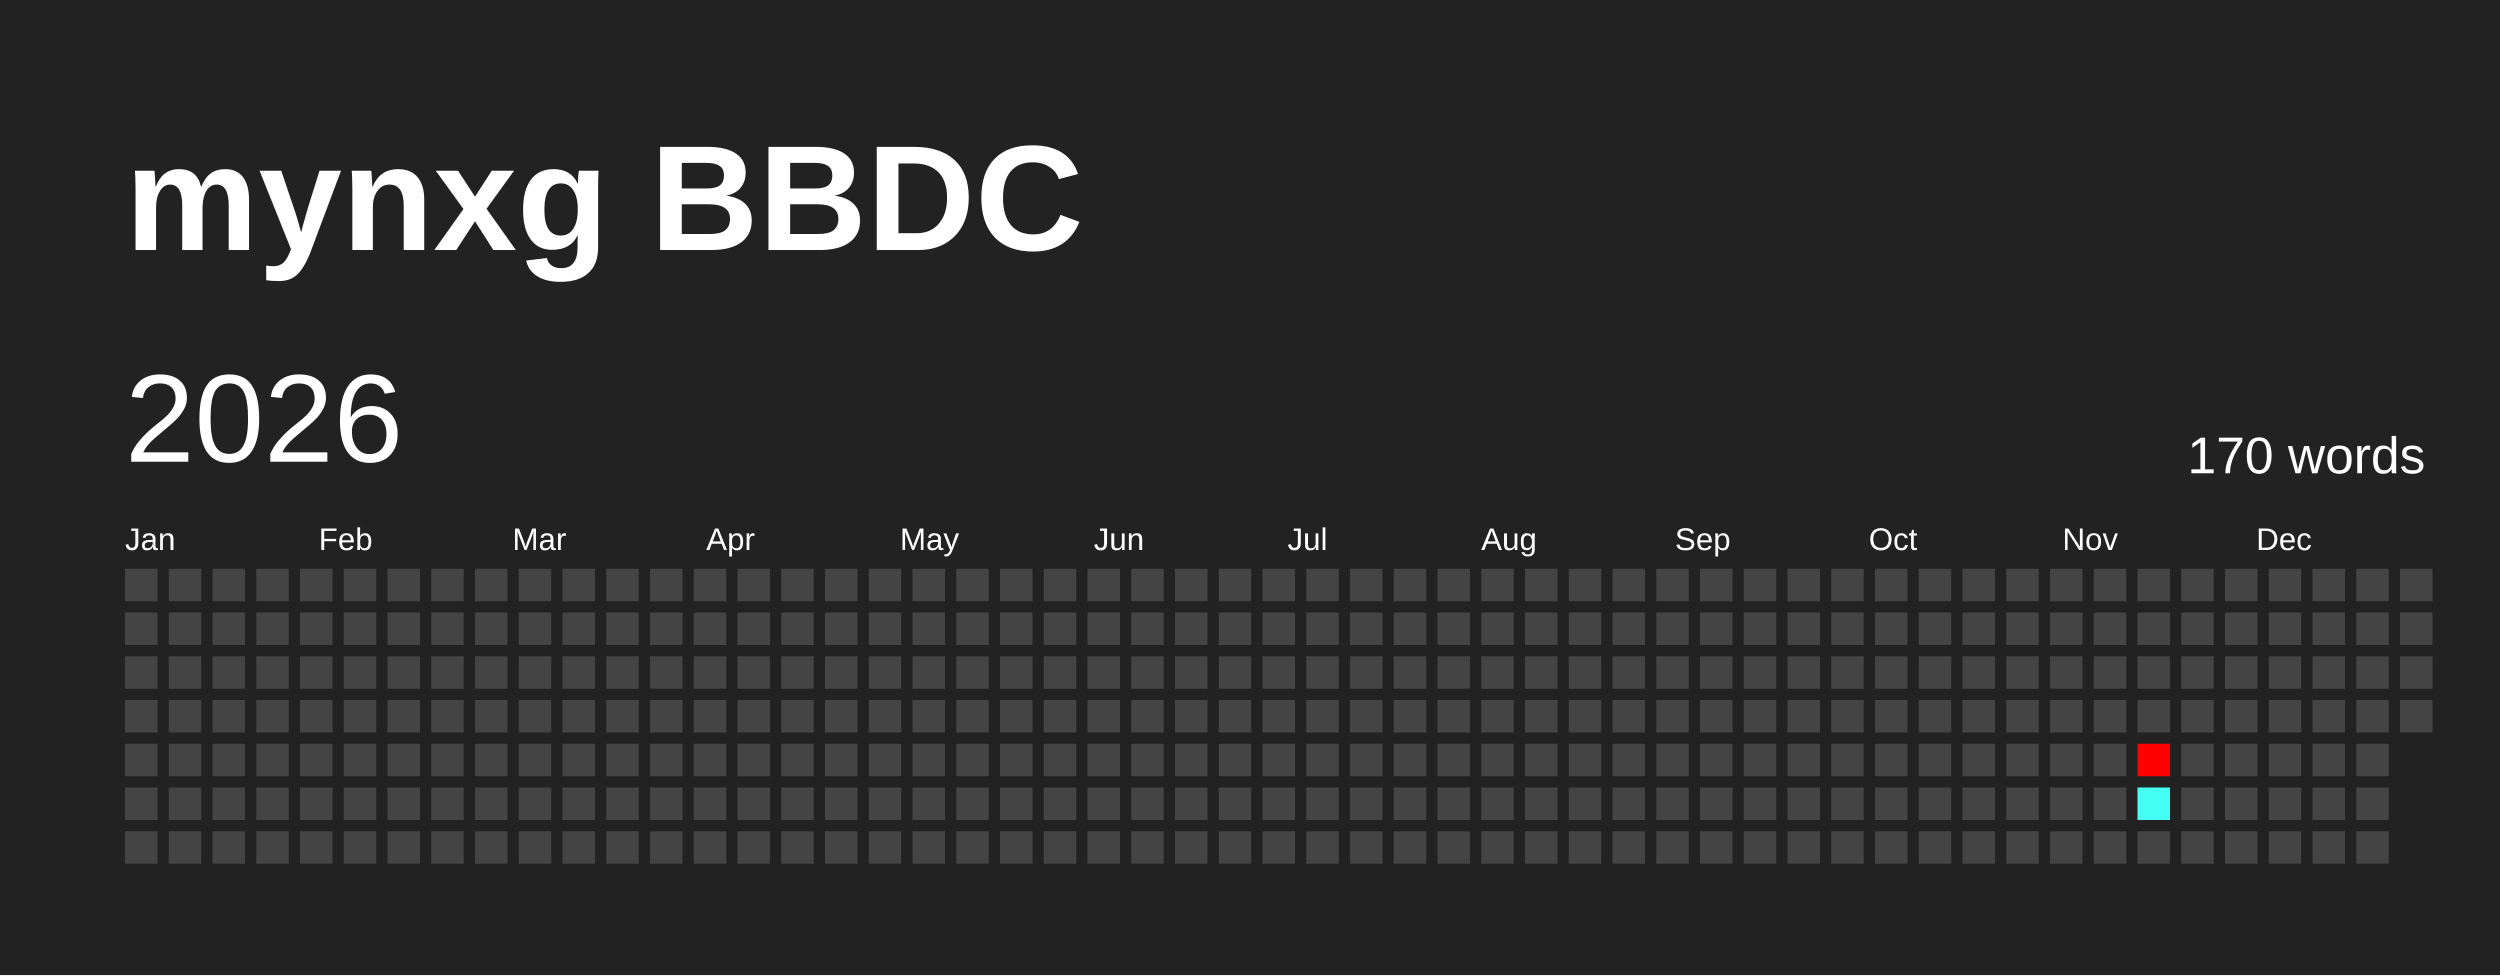
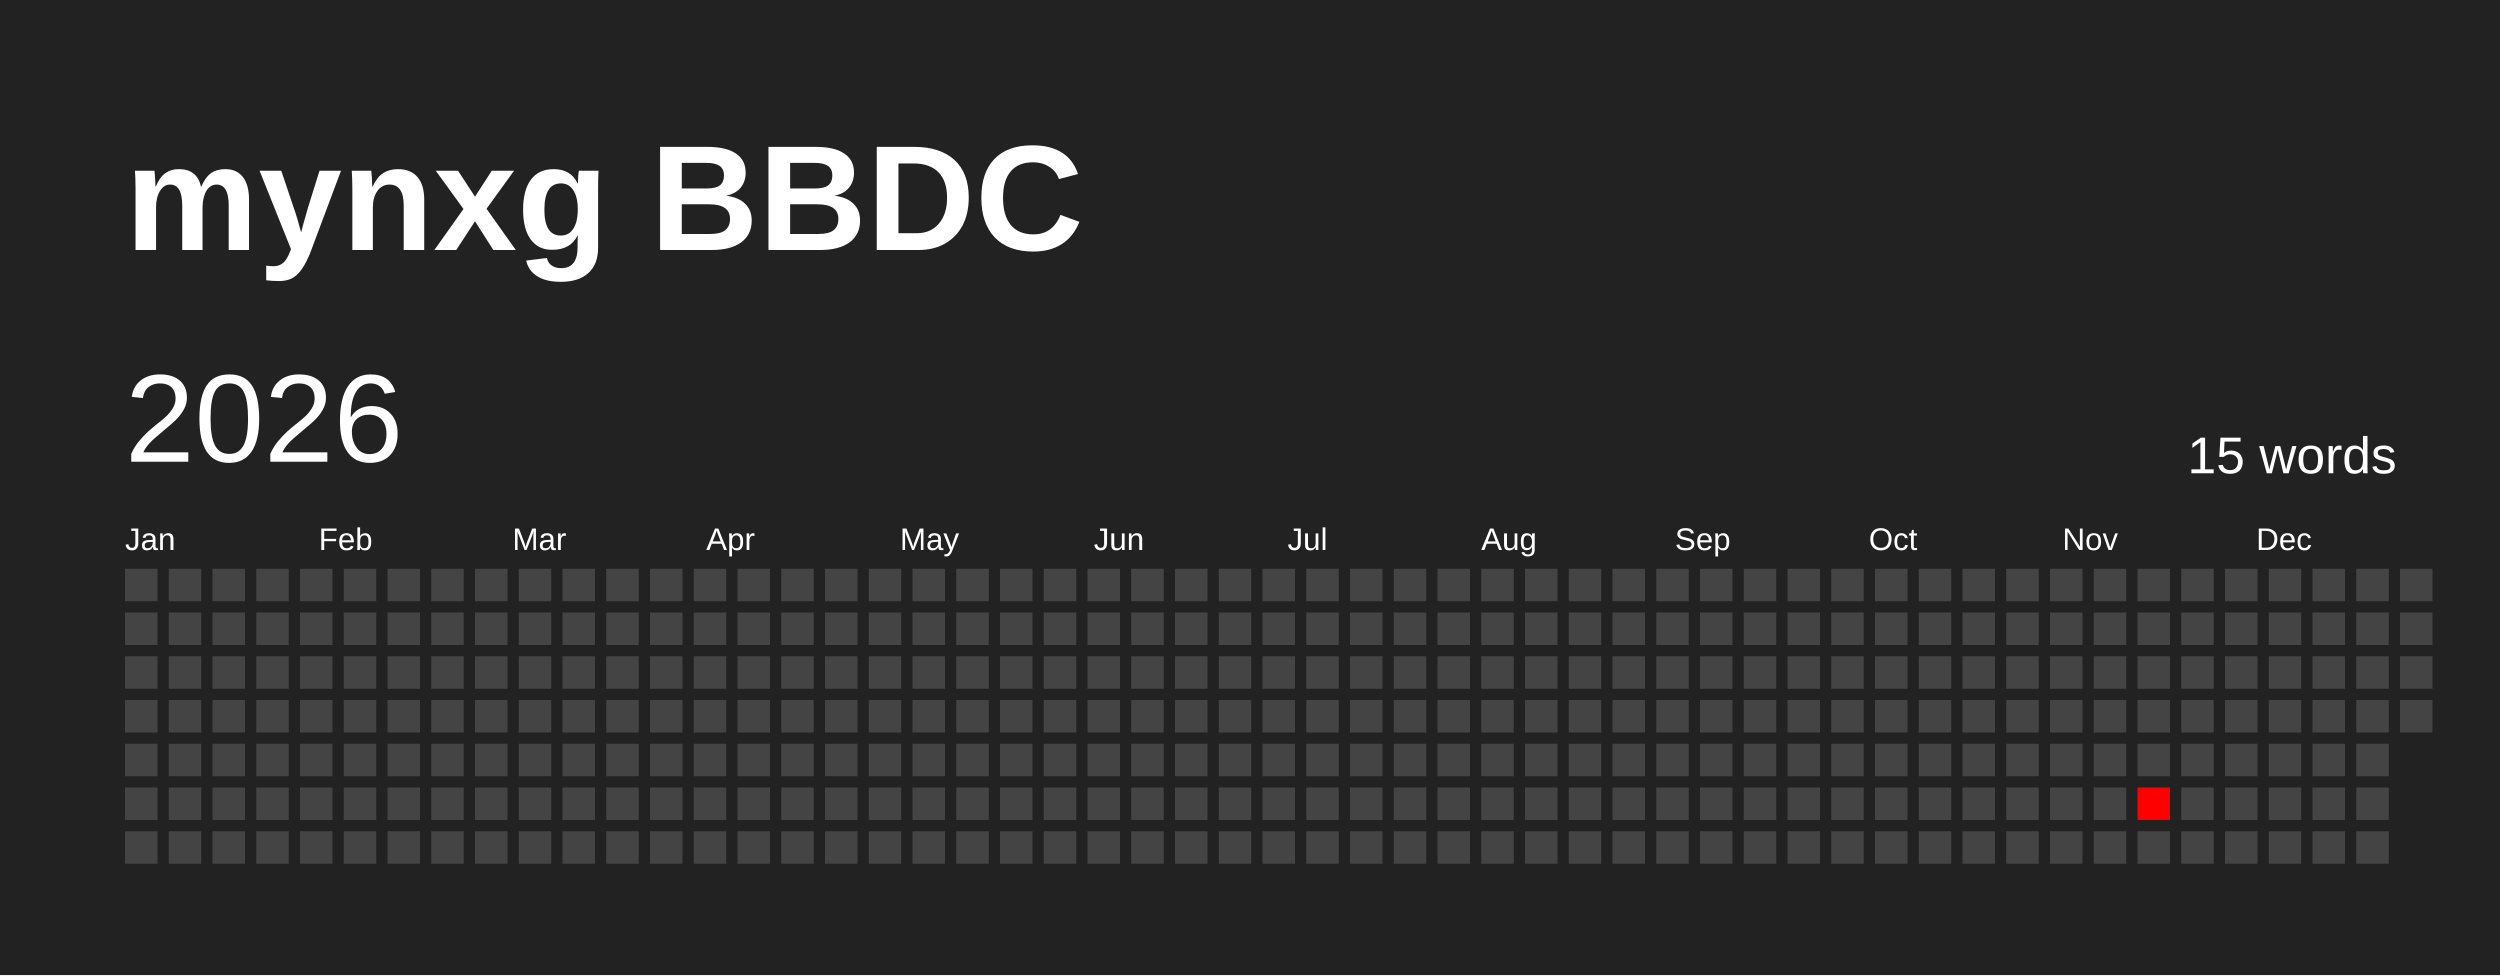
<svg xmlns="http://www.w3.org/2000/svg" baseProfile="full" height="78mm" version="1.1" viewBox="0,0,200,78" width="200mm">
  <defs />
  <rect fill="#222222" height="78" width="200" x="0" y="0" />
  <text fill="#FFFFFF" style="font-size:12px; font-family:Arial; font-weight:bold;" x="10" y="20">mynxg BBDC</text>
  <text dominant-baseline="hanging" fill="#FFFFFF" style="font-size:10.0px; font-family:Arial;" x="10" y="30">2026</text>
-   <text dominant-baseline="hanging" fill="#FFFFFF" style="font-size:4.125px; font-family:Arial;" x="175" y="35">170 words</text>
+   <text dominant-baseline="hanging" fill="#FFFFFF" style="font-size:4.125px; font-family:Arial;" x="175" y="35">15 words</text>
  <text fill="#FFFFFF" style="font-size:2.5px; font-family:Arial" x="10.0" y="44">Jan</text>
  <text fill="#FFFFFF" style="font-size:2.5px; font-family:Arial" x="25.5" y="44">Feb</text>
  <text fill="#FFFFFF" style="font-size:2.5px; font-family:Arial" x="41.0" y="44">Mar</text>
  <text fill="#FFFFFF" style="font-size:2.5px; font-family:Arial" x="56.5" y="44">Apr</text>
  <text fill="#FFFFFF" style="font-size:2.5px; font-family:Arial" x="72.0" y="44">May</text>
  <text fill="#FFFFFF" style="font-size:2.5px; font-family:Arial" x="87.5" y="44">Jun</text>
  <text fill="#FFFFFF" style="font-size:2.5px; font-family:Arial" x="103.0" y="44">Jul</text>
  <text fill="#FFFFFF" style="font-size:2.5px; font-family:Arial" x="118.5" y="44">Aug</text>
  <text fill="#FFFFFF" style="font-size:2.5px; font-family:Arial" x="134.0" y="44">Sep</text>
  <text fill="#FFFFFF" style="font-size:2.5px; font-family:Arial" x="149.5" y="44">Oct</text>
  <text fill="#FFFFFF" style="font-size:2.5px; font-family:Arial" x="165.0" y="44">Nov</text>
  <text fill="#FFFFFF" style="font-size:2.5px; font-family:Arial" x="180.5" y="44">Dec</text>
  <rect fill="#444444" height="2.6" width="2.6" x="10.0" y="45.5" />
  <rect fill="#444444" height="2.6" width="2.6" x="10.0" y="49.0" />
  <rect fill="#444444" height="2.6" width="2.6" x="10.0" y="52.5" />
  <rect fill="#444444" height="2.6" width="2.6" x="10.0" y="56.0" />
  <rect fill="#444444" height="2.6" width="2.6" x="10.0" y="59.5" />
  <rect fill="#444444" height="2.6" width="2.6" x="10.0" y="63.0" />
  <rect fill="#444444" height="2.6" width="2.6" x="10.0" y="66.5" />
  <rect fill="#444444" height="2.6" width="2.6" x="13.5" y="45.5" />
  <rect fill="#444444" height="2.6" width="2.6" x="13.5" y="49.0" />
  <rect fill="#444444" height="2.6" width="2.6" x="13.5" y="52.5" />
  <rect fill="#444444" height="2.6" width="2.6" x="13.5" y="56.0" />
  <rect fill="#444444" height="2.6" width="2.6" x="13.5" y="59.5" />
  <rect fill="#444444" height="2.6" width="2.6" x="13.5" y="63.0" />
  <rect fill="#444444" height="2.6" width="2.6" x="13.5" y="66.5" />
  <rect fill="#444444" height="2.6" width="2.6" x="17.0" y="45.5" />
  <rect fill="#444444" height="2.6" width="2.6" x="17.0" y="49.0" />
  <rect fill="#444444" height="2.6" width="2.6" x="17.0" y="52.5" />
  <rect fill="#444444" height="2.6" width="2.6" x="17.0" y="56.0" />
  <rect fill="#444444" height="2.6" width="2.6" x="17.0" y="59.5" />
  <rect fill="#444444" height="2.6" width="2.6" x="17.0" y="63.0" />
  <rect fill="#444444" height="2.6" width="2.6" x="17.0" y="66.5" />
  <rect fill="#444444" height="2.6" width="2.6" x="20.5" y="45.5" />
  <rect fill="#444444" height="2.6" width="2.6" x="20.5" y="49.0" />
  <rect fill="#444444" height="2.6" width="2.6" x="20.5" y="52.5" />
  <rect fill="#444444" height="2.6" width="2.6" x="20.5" y="56.0" />
  <rect fill="#444444" height="2.6" width="2.6" x="20.5" y="59.5" />
  <rect fill="#444444" height="2.6" width="2.6" x="20.5" y="63.0" />
  <rect fill="#444444" height="2.6" width="2.6" x="20.5" y="66.5" />
  <rect fill="#444444" height="2.6" width="2.6" x="24.0" y="45.5" />
  <rect fill="#444444" height="2.6" width="2.6" x="24.0" y="49.0" />
  <rect fill="#444444" height="2.6" width="2.6" x="24.0" y="52.5" />
  <rect fill="#444444" height="2.6" width="2.6" x="24.0" y="56.0" />
  <rect fill="#444444" height="2.6" width="2.6" x="24.0" y="59.5" />
  <rect fill="#444444" height="2.6" width="2.6" x="24.0" y="63.0" />
  <rect fill="#444444" height="2.6" width="2.6" x="24.0" y="66.5" />
  <rect fill="#444444" height="2.6" width="2.6" x="27.5" y="45.5" />
  <rect fill="#444444" height="2.6" width="2.6" x="27.5" y="49.0" />
  <rect fill="#444444" height="2.6" width="2.6" x="27.5" y="52.5" />
  <rect fill="#444444" height="2.6" width="2.6" x="27.5" y="56.0" />
  <rect fill="#444444" height="2.6" width="2.6" x="27.5" y="59.5" />
  <rect fill="#444444" height="2.6" width="2.6" x="27.5" y="63.0" />
  <rect fill="#444444" height="2.6" width="2.6" x="27.5" y="66.5" />
  <rect fill="#444444" height="2.6" width="2.6" x="31.0" y="45.5" />
  <rect fill="#444444" height="2.6" width="2.6" x="31.0" y="49.0" />
  <rect fill="#444444" height="2.6" width="2.6" x="31.0" y="52.5" />
  <rect fill="#444444" height="2.6" width="2.6" x="31.0" y="56.0" />
  <rect fill="#444444" height="2.6" width="2.6" x="31.0" y="59.5" />
  <rect fill="#444444" height="2.6" width="2.6" x="31.0" y="63.0" />
  <rect fill="#444444" height="2.6" width="2.6" x="31.0" y="66.5" />
  <rect fill="#444444" height="2.6" width="2.6" x="34.5" y="45.5" />
  <rect fill="#444444" height="2.6" width="2.6" x="34.5" y="49.0" />
  <rect fill="#444444" height="2.6" width="2.6" x="34.5" y="52.5" />
  <rect fill="#444444" height="2.6" width="2.6" x="34.5" y="56.0" />
  <rect fill="#444444" height="2.6" width="2.6" x="34.5" y="59.5" />
  <rect fill="#444444" height="2.6" width="2.6" x="34.5" y="63.0" />
  <rect fill="#444444" height="2.6" width="2.6" x="34.5" y="66.5" />
  <rect fill="#444444" height="2.6" width="2.6" x="38.0" y="45.5" />
  <rect fill="#444444" height="2.6" width="2.6" x="38.0" y="49.0" />
  <rect fill="#444444" height="2.6" width="2.6" x="38.0" y="52.5" />
  <rect fill="#444444" height="2.6" width="2.6" x="38.0" y="56.0" />
  <rect fill="#444444" height="2.6" width="2.6" x="38.0" y="59.5" />
  <rect fill="#444444" height="2.6" width="2.6" x="38.0" y="63.0" />
  <rect fill="#444444" height="2.6" width="2.6" x="38.0" y="66.5" />
  <rect fill="#444444" height="2.6" width="2.6" x="41.5" y="45.5" />
  <rect fill="#444444" height="2.6" width="2.6" x="41.5" y="49.0" />
  <rect fill="#444444" height="2.6" width="2.6" x="41.5" y="52.5" />
  <rect fill="#444444" height="2.6" width="2.6" x="41.5" y="56.0" />
  <rect fill="#444444" height="2.6" width="2.6" x="41.5" y="59.5" />
  <rect fill="#444444" height="2.6" width="2.6" x="41.5" y="63.0" />
  <rect fill="#444444" height="2.6" width="2.6" x="41.5" y="66.5" />
  <rect fill="#444444" height="2.6" width="2.6" x="45.0" y="45.5" />
  <rect fill="#444444" height="2.6" width="2.6" x="45.0" y="49.0" />
  <rect fill="#444444" height="2.6" width="2.6" x="45.0" y="52.5" />
  <rect fill="#444444" height="2.6" width="2.6" x="45.0" y="56.0" />
  <rect fill="#444444" height="2.6" width="2.6" x="45.0" y="59.5" />
  <rect fill="#444444" height="2.6" width="2.6" x="45.0" y="63.0" />
  <rect fill="#444444" height="2.6" width="2.6" x="45.0" y="66.5" />
  <rect fill="#444444" height="2.6" width="2.6" x="48.5" y="45.5" />
  <rect fill="#444444" height="2.6" width="2.6" x="48.5" y="49.0" />
  <rect fill="#444444" height="2.6" width="2.6" x="48.5" y="52.5" />
  <rect fill="#444444" height="2.6" width="2.6" x="48.5" y="56.0" />
  <rect fill="#444444" height="2.6" width="2.6" x="48.5" y="59.5" />
  <rect fill="#444444" height="2.6" width="2.6" x="48.5" y="63.0" />
  <rect fill="#444444" height="2.6" width="2.6" x="48.5" y="66.5" />
  <rect fill="#444444" height="2.6" width="2.6" x="52.0" y="45.5" />
  <rect fill="#444444" height="2.6" width="2.6" x="52.0" y="49.0" />
  <rect fill="#444444" height="2.6" width="2.6" x="52.0" y="52.5" />
  <rect fill="#444444" height="2.6" width="2.6" x="52.0" y="56.0" />
  <rect fill="#444444" height="2.6" width="2.6" x="52.0" y="59.5" />
  <rect fill="#444444" height="2.6" width="2.6" x="52.0" y="63.0" />
  <rect fill="#444444" height="2.6" width="2.6" x="52.0" y="66.5" />
  <rect fill="#444444" height="2.6" width="2.6" x="55.5" y="45.5" />
  <rect fill="#444444" height="2.6" width="2.6" x="55.5" y="49.0" />
  <rect fill="#444444" height="2.6" width="2.6" x="55.5" y="52.5" />
  <rect fill="#444444" height="2.6" width="2.6" x="55.5" y="56.0" />
  <rect fill="#444444" height="2.6" width="2.6" x="55.5" y="59.5" />
  <rect fill="#444444" height="2.6" width="2.6" x="55.5" y="63.0" />
  <rect fill="#444444" height="2.6" width="2.6" x="55.5" y="66.5" />
  <rect fill="#444444" height="2.6" width="2.6" x="59.0" y="45.5" />
  <rect fill="#444444" height="2.6" width="2.6" x="59.0" y="49.0" />
  <rect fill="#444444" height="2.6" width="2.6" x="59.0" y="52.5" />
  <rect fill="#444444" height="2.6" width="2.6" x="59.0" y="56.0" />
  <rect fill="#444444" height="2.6" width="2.6" x="59.0" y="59.5" />
  <rect fill="#444444" height="2.6" width="2.6" x="59.0" y="63.0" />
  <rect fill="#444444" height="2.6" width="2.6" x="59.0" y="66.5" />
  <rect fill="#444444" height="2.6" width="2.6" x="62.5" y="45.5" />
  <rect fill="#444444" height="2.6" width="2.6" x="62.5" y="49.0" />
  <rect fill="#444444" height="2.6" width="2.6" x="62.5" y="52.5" />
  <rect fill="#444444" height="2.6" width="2.6" x="62.5" y="56.0" />
  <rect fill="#444444" height="2.6" width="2.6" x="62.5" y="59.5" />
  <rect fill="#444444" height="2.6" width="2.6" x="62.5" y="63.0" />
  <rect fill="#444444" height="2.6" width="2.6" x="62.5" y="66.5" />
  <rect fill="#444444" height="2.6" width="2.6" x="66.0" y="45.5" />
  <rect fill="#444444" height="2.6" width="2.6" x="66.0" y="49.0" />
  <rect fill="#444444" height="2.6" width="2.6" x="66.0" y="52.5" />
  <rect fill="#444444" height="2.6" width="2.6" x="66.0" y="56.0" />
  <rect fill="#444444" height="2.6" width="2.6" x="66.0" y="59.5" />
  <rect fill="#444444" height="2.6" width="2.6" x="66.0" y="63.0" />
  <rect fill="#444444" height="2.6" width="2.6" x="66.0" y="66.5" />
  <rect fill="#444444" height="2.6" width="2.6" x="69.5" y="45.5" />
  <rect fill="#444444" height="2.6" width="2.6" x="69.5" y="49.0" />
  <rect fill="#444444" height="2.6" width="2.6" x="69.5" y="52.5" />
  <rect fill="#444444" height="2.6" width="2.6" x="69.5" y="56.0" />
  <rect fill="#444444" height="2.6" width="2.6" x="69.5" y="59.5" />
  <rect fill="#444444" height="2.6" width="2.6" x="69.5" y="63.0" />
  <rect fill="#444444" height="2.6" width="2.6" x="69.5" y="66.5" />
  <rect fill="#444444" height="2.6" width="2.6" x="73.0" y="45.5" />
  <rect fill="#444444" height="2.6" width="2.6" x="73.0" y="49.0" />
  <rect fill="#444444" height="2.6" width="2.6" x="73.0" y="52.5" />
  <rect fill="#444444" height="2.6" width="2.6" x="73.0" y="56.0" />
  <rect fill="#444444" height="2.6" width="2.6" x="73.0" y="59.5" />
  <rect fill="#444444" height="2.6" width="2.6" x="73.0" y="63.0" />
  <rect fill="#444444" height="2.6" width="2.6" x="73.0" y="66.5" />
  <rect fill="#444444" height="2.6" width="2.6" x="76.5" y="45.5" />
  <rect fill="#444444" height="2.6" width="2.6" x="76.5" y="49.0" />
  <rect fill="#444444" height="2.6" width="2.6" x="76.5" y="52.5" />
  <rect fill="#444444" height="2.6" width="2.6" x="76.5" y="56.0" />
  <rect fill="#444444" height="2.6" width="2.6" x="76.5" y="59.5" />
  <rect fill="#444444" height="2.6" width="2.6" x="76.5" y="63.0" />
  <rect fill="#444444" height="2.6" width="2.6" x="76.5" y="66.5" />
  <rect fill="#444444" height="2.6" width="2.6" x="80.0" y="45.5" />
  <rect fill="#444444" height="2.6" width="2.6" x="80.0" y="49.0" />
  <rect fill="#444444" height="2.6" width="2.6" x="80.0" y="52.5" />
  <rect fill="#444444" height="2.6" width="2.6" x="80.0" y="56.0" />
  <rect fill="#444444" height="2.6" width="2.6" x="80.0" y="59.5" />
  <rect fill="#444444" height="2.6" width="2.6" x="80.0" y="63.0" />
  <rect fill="#444444" height="2.6" width="2.6" x="80.0" y="66.5" />
  <rect fill="#444444" height="2.6" width="2.6" x="83.5" y="45.5" />
  <rect fill="#444444" height="2.6" width="2.6" x="83.5" y="49.0" />
  <rect fill="#444444" height="2.6" width="2.6" x="83.5" y="52.5" />
  <rect fill="#444444" height="2.6" width="2.6" x="83.5" y="56.0" />
  <rect fill="#444444" height="2.6" width="2.6" x="83.5" y="59.5" />
  <rect fill="#444444" height="2.6" width="2.6" x="83.5" y="63.0" />
  <rect fill="#444444" height="2.6" width="2.6" x="83.5" y="66.5" />
  <rect fill="#444444" height="2.6" width="2.6" x="87.0" y="45.5" />
  <rect fill="#444444" height="2.6" width="2.6" x="87.0" y="49.0" />
  <rect fill="#444444" height="2.6" width="2.6" x="87.0" y="52.5" />
  <rect fill="#444444" height="2.6" width="2.6" x="87.0" y="56.0" />
  <rect fill="#444444" height="2.6" width="2.6" x="87.0" y="59.5" />
  <rect fill="#444444" height="2.6" width="2.6" x="87.0" y="63.0" />
  <rect fill="#444444" height="2.6" width="2.6" x="87.0" y="66.5" />
  <rect fill="#444444" height="2.6" width="2.6" x="90.5" y="45.5" />
  <rect fill="#444444" height="2.6" width="2.6" x="90.5" y="49.0" />
  <rect fill="#444444" height="2.6" width="2.6" x="90.5" y="52.5" />
  <rect fill="#444444" height="2.6" width="2.6" x="90.5" y="56.0" />
  <rect fill="#444444" height="2.6" width="2.6" x="90.5" y="59.5" />
  <rect fill="#444444" height="2.6" width="2.6" x="90.5" y="63.0" />
  <rect fill="#444444" height="2.6" width="2.6" x="90.5" y="66.5" />
  <rect fill="#444444" height="2.6" width="2.6" x="94.0" y="45.5" />
  <rect fill="#444444" height="2.6" width="2.6" x="94.0" y="49.0" />
  <rect fill="#444444" height="2.6" width="2.6" x="94.0" y="52.5" />
  <rect fill="#444444" height="2.6" width="2.6" x="94.0" y="56.0" />
  <rect fill="#444444" height="2.6" width="2.6" x="94.0" y="59.5" />
  <rect fill="#444444" height="2.6" width="2.6" x="94.0" y="63.0" />
  <rect fill="#444444" height="2.6" width="2.6" x="94.0" y="66.5" />
  <rect fill="#444444" height="2.6" width="2.6" x="97.5" y="45.5" />
  <rect fill="#444444" height="2.6" width="2.6" x="97.5" y="49.0" />
  <rect fill="#444444" height="2.6" width="2.6" x="97.5" y="52.5" />
  <rect fill="#444444" height="2.6" width="2.6" x="97.5" y="56.0" />
  <rect fill="#444444" height="2.6" width="2.6" x="97.5" y="59.5" />
  <rect fill="#444444" height="2.6" width="2.6" x="97.5" y="63.0" />
  <rect fill="#444444" height="2.6" width="2.6" x="97.5" y="66.5" />
  <rect fill="#444444" height="2.6" width="2.6" x="101.0" y="45.5" />
  <rect fill="#444444" height="2.6" width="2.6" x="101.0" y="49.0" />
  <rect fill="#444444" height="2.6" width="2.6" x="101.0" y="52.5" />
  <rect fill="#444444" height="2.6" width="2.6" x="101.0" y="56.0" />
  <rect fill="#444444" height="2.6" width="2.6" x="101.0" y="59.5" />
  <rect fill="#444444" height="2.6" width="2.6" x="101.0" y="63.0" />
  <rect fill="#444444" height="2.6" width="2.6" x="101.0" y="66.5" />
  <rect fill="#444444" height="2.6" width="2.6" x="104.5" y="45.5" />
  <rect fill="#444444" height="2.6" width="2.6" x="104.5" y="49.0" />
  <rect fill="#444444" height="2.6" width="2.6" x="104.5" y="52.5" />
  <rect fill="#444444" height="2.6" width="2.6" x="104.5" y="56.0" />
  <rect fill="#444444" height="2.6" width="2.6" x="104.5" y="59.5" />
  <rect fill="#444444" height="2.6" width="2.6" x="104.5" y="63.0" />
  <rect fill="#444444" height="2.6" width="2.6" x="104.5" y="66.5" />
  <rect fill="#444444" height="2.6" width="2.6" x="108.0" y="45.5" />
  <rect fill="#444444" height="2.6" width="2.6" x="108.0" y="49.0" />
  <rect fill="#444444" height="2.6" width="2.6" x="108.0" y="52.5" />
  <rect fill="#444444" height="2.6" width="2.6" x="108.0" y="56.0" />
  <rect fill="#444444" height="2.6" width="2.6" x="108.0" y="59.5" />
  <rect fill="#444444" height="2.6" width="2.6" x="108.0" y="63.0" />
  <rect fill="#444444" height="2.6" width="2.6" x="108.0" y="66.5" />
  <rect fill="#444444" height="2.6" width="2.6" x="111.5" y="45.5" />
  <rect fill="#444444" height="2.6" width="2.6" x="111.5" y="49.0" />
  <rect fill="#444444" height="2.6" width="2.6" x="111.5" y="52.5" />
  <rect fill="#444444" height="2.6" width="2.6" x="111.5" y="56.0" />
  <rect fill="#444444" height="2.6" width="2.6" x="111.5" y="59.5" />
  <rect fill="#444444" height="2.6" width="2.6" x="111.5" y="63.0" />
  <rect fill="#444444" height="2.6" width="2.6" x="111.5" y="66.5" />
  <rect fill="#444444" height="2.6" width="2.6" x="115.0" y="45.5" />
  <rect fill="#444444" height="2.6" width="2.6" x="115.0" y="49.0" />
  <rect fill="#444444" height="2.6" width="2.6" x="115.0" y="52.5" />
  <rect fill="#444444" height="2.6" width="2.6" x="115.0" y="56.0" />
  <rect fill="#444444" height="2.6" width="2.6" x="115.0" y="59.5" />
  <rect fill="#444444" height="2.6" width="2.6" x="115.0" y="63.0" />
  <rect fill="#444444" height="2.6" width="2.6" x="115.0" y="66.5" />
  <rect fill="#444444" height="2.6" width="2.6" x="118.5" y="45.5" />
  <rect fill="#444444" height="2.6" width="2.6" x="118.5" y="49.0" />
  <rect fill="#444444" height="2.6" width="2.6" x="118.5" y="52.5" />
  <rect fill="#444444" height="2.6" width="2.6" x="118.5" y="56.0" />
  <rect fill="#444444" height="2.6" width="2.6" x="118.5" y="59.5" />
  <rect fill="#444444" height="2.6" width="2.6" x="118.5" y="63.0" />
  <rect fill="#444444" height="2.6" width="2.6" x="118.5" y="66.5" />
  <rect fill="#444444" height="2.6" width="2.6" x="122.0" y="45.5" />
  <rect fill="#444444" height="2.6" width="2.6" x="122.0" y="49.0" />
  <rect fill="#444444" height="2.6" width="2.6" x="122.0" y="52.5" />
  <rect fill="#444444" height="2.6" width="2.6" x="122.0" y="56.0" />
  <rect fill="#444444" height="2.6" width="2.6" x="122.0" y="59.5" />
  <rect fill="#444444" height="2.6" width="2.6" x="122.0" y="63.0" />
  <rect fill="#444444" height="2.6" width="2.6" x="122.0" y="66.5" />
  <rect fill="#444444" height="2.6" width="2.6" x="125.5" y="45.5" />
  <rect fill="#444444" height="2.6" width="2.6" x="125.5" y="49.0" />
  <rect fill="#444444" height="2.6" width="2.6" x="125.5" y="52.5" />
  <rect fill="#444444" height="2.6" width="2.6" x="125.5" y="56.0" />
  <rect fill="#444444" height="2.6" width="2.6" x="125.5" y="59.5" />
  <rect fill="#444444" height="2.6" width="2.6" x="125.5" y="63.0" />
  <rect fill="#444444" height="2.6" width="2.6" x="125.5" y="66.5" />
  <rect fill="#444444" height="2.6" width="2.6" x="129.0" y="45.5" />
  <rect fill="#444444" height="2.6" width="2.6" x="129.0" y="49.0" />
  <rect fill="#444444" height="2.6" width="2.6" x="129.0" y="52.5" />
  <rect fill="#444444" height="2.6" width="2.6" x="129.0" y="56.0" />
  <rect fill="#444444" height="2.6" width="2.6" x="129.0" y="59.5" />
  <rect fill="#444444" height="2.6" width="2.6" x="129.0" y="63.0" />
  <rect fill="#444444" height="2.6" width="2.6" x="129.0" y="66.5" />
  <rect fill="#444444" height="2.6" width="2.6" x="132.5" y="45.5" />
  <rect fill="#444444" height="2.6" width="2.6" x="132.5" y="49.0" />
  <rect fill="#444444" height="2.6" width="2.6" x="132.5" y="52.5" />
  <rect fill="#444444" height="2.6" width="2.6" x="132.5" y="56.0" />
  <rect fill="#444444" height="2.6" width="2.6" x="132.5" y="59.5" />
  <rect fill="#444444" height="2.6" width="2.6" x="132.5" y="63.0" />
  <rect fill="#444444" height="2.6" width="2.6" x="132.5" y="66.5" />
  <rect fill="#444444" height="2.6" width="2.6" x="136.0" y="45.5" />
  <rect fill="#444444" height="2.6" width="2.6" x="136.0" y="49.0" />
  <rect fill="#444444" height="2.6" width="2.6" x="136.0" y="52.5" />
  <rect fill="#444444" height="2.6" width="2.6" x="136.0" y="56.0" />
  <rect fill="#444444" height="2.6" width="2.6" x="136.0" y="59.5" />
  <rect fill="#444444" height="2.6" width="2.6" x="136.0" y="63.0" />
  <rect fill="#444444" height="2.6" width="2.6" x="136.0" y="66.5" />
  <rect fill="#444444" height="2.6" width="2.6" x="139.5" y="45.5" />
  <rect fill="#444444" height="2.6" width="2.6" x="139.5" y="49.0" />
  <rect fill="#444444" height="2.6" width="2.6" x="139.5" y="52.5" />
  <rect fill="#444444" height="2.6" width="2.6" x="139.5" y="56.0" />
  <rect fill="#444444" height="2.6" width="2.6" x="139.5" y="59.5" />
  <rect fill="#444444" height="2.6" width="2.6" x="139.5" y="63.0" />
  <rect fill="#444444" height="2.6" width="2.6" x="139.5" y="66.5" />
  <rect fill="#444444" height="2.6" width="2.6" x="143.0" y="45.5" />
  <rect fill="#444444" height="2.6" width="2.6" x="143.0" y="49.0" />
  <rect fill="#444444" height="2.6" width="2.6" x="143.0" y="52.5" />
  <rect fill="#444444" height="2.6" width="2.6" x="143.0" y="56.0" />
  <rect fill="#444444" height="2.6" width="2.6" x="143.0" y="59.5" />
  <rect fill="#444444" height="2.6" width="2.6" x="143.0" y="63.0" />
  <rect fill="#444444" height="2.6" width="2.6" x="143.0" y="66.5" />
  <rect fill="#444444" height="2.6" width="2.6" x="146.5" y="45.5" />
  <rect fill="#444444" height="2.6" width="2.6" x="146.5" y="49.0" />
  <rect fill="#444444" height="2.6" width="2.6" x="146.5" y="52.5" />
  <rect fill="#444444" height="2.6" width="2.6" x="146.5" y="56.0" />
  <rect fill="#444444" height="2.6" width="2.6" x="146.5" y="59.5" />
  <rect fill="#444444" height="2.6" width="2.6" x="146.5" y="63.0" />
  <rect fill="#444444" height="2.6" width="2.6" x="146.5" y="66.5" />
  <rect fill="#444444" height="2.6" width="2.6" x="150.0" y="45.5" />
  <rect fill="#444444" height="2.6" width="2.6" x="150.0" y="49.0" />
  <rect fill="#444444" height="2.6" width="2.6" x="150.0" y="52.5" />
  <rect fill="#444444" height="2.6" width="2.6" x="150.0" y="56.0" />
  <rect fill="#444444" height="2.6" width="2.6" x="150.0" y="59.5" />
  <rect fill="#444444" height="2.6" width="2.6" x="150.0" y="63.0" />
  <rect fill="#444444" height="2.6" width="2.6" x="150.0" y="66.5" />
  <rect fill="#444444" height="2.6" width="2.6" x="153.5" y="45.5" />
  <rect fill="#444444" height="2.6" width="2.6" x="153.5" y="49.0" />
  <rect fill="#444444" height="2.6" width="2.6" x="153.5" y="52.5" />
  <rect fill="#444444" height="2.6" width="2.6" x="153.5" y="56.0" />
  <rect fill="#444444" height="2.6" width="2.6" x="153.5" y="59.5" />
  <rect fill="#444444" height="2.6" width="2.6" x="153.5" y="63.0" />
  <rect fill="#444444" height="2.6" width="2.6" x="153.5" y="66.5" />
  <rect fill="#444444" height="2.6" width="2.6" x="157.0" y="45.5" />
  <rect fill="#444444" height="2.6" width="2.6" x="157.0" y="49.0" />
  <rect fill="#444444" height="2.6" width="2.6" x="157.0" y="52.5" />
  <rect fill="#444444" height="2.6" width="2.6" x="157.0" y="56.0" />
  <rect fill="#444444" height="2.6" width="2.6" x="157.0" y="59.5" />
  <rect fill="#444444" height="2.6" width="2.6" x="157.0" y="63.0" />
  <rect fill="#444444" height="2.6" width="2.6" x="157.0" y="66.5" />
  <rect fill="#444444" height="2.6" width="2.6" x="160.5" y="45.5" />
  <rect fill="#444444" height="2.6" width="2.6" x="160.5" y="49.0" />
  <rect fill="#444444" height="2.6" width="2.6" x="160.5" y="52.5" />
  <rect fill="#444444" height="2.6" width="2.6" x="160.5" y="56.0" />
  <rect fill="#444444" height="2.6" width="2.6" x="160.5" y="59.5" />
  <rect fill="#444444" height="2.6" width="2.6" x="160.5" y="63.0" />
  <rect fill="#444444" height="2.6" width="2.6" x="160.5" y="66.5" />
  <rect fill="#444444" height="2.6" width="2.6" x="164.0" y="45.5" />
  <rect fill="#444444" height="2.6" width="2.6" x="164.0" y="49.0" />
  <rect fill="#444444" height="2.6" width="2.6" x="164.0" y="52.5" />
  <rect fill="#444444" height="2.6" width="2.6" x="164.0" y="56.0" />
  <rect fill="#444444" height="2.6" width="2.6" x="164.0" y="59.5" />
  <rect fill="#444444" height="2.6" width="2.6" x="164.0" y="63.0" />
  <rect fill="#444444" height="2.6" width="2.6" x="164.0" y="66.5" />
  <rect fill="#444444" height="2.6" width="2.6" x="167.5" y="45.5" />
  <rect fill="#444444" height="2.6" width="2.6" x="167.5" y="49.0" />
  <rect fill="#444444" height="2.6" width="2.6" x="167.5" y="52.5" />
  <rect fill="#444444" height="2.6" width="2.6" x="167.5" y="56.0" />
  <rect fill="#444444" height="2.6" width="2.6" x="167.5" y="59.5" />
  <rect fill="#444444" height="2.6" width="2.6" x="167.5" y="63.0" />
  <rect fill="#444444" height="2.6" width="2.6" x="167.5" y="66.5" />
  <rect fill="#444444" height="2.6" width="2.6" x="171.0" y="45.5" />
  <rect fill="#444444" height="2.6" width="2.6" x="171.0" y="49.0" />
  <rect fill="#444444" height="2.6" width="2.6" x="171.0" y="52.5" />
  <rect fill="#444444" height="2.6" width="2.6" x="171.0" y="56.0" />
-   <rect fill="red" height="2.6" width="2.6" x="171.0" y="59.5" />
-   <rect fill="#46fff4" height="2.6" width="2.6" x="171.0" y="63.0" />
+   <rect fill="#444444" height="2.6" width="2.6" x="171.0" y="59.5" />
+   <rect fill="#ff0000" height="2.6" width="2.6" x="171.0" y="63.0" />
  <rect fill="#444444" height="2.6" width="2.6" x="171.0" y="66.5" />
  <rect fill="#444444" height="2.6" width="2.6" x="174.5" y="45.5" />
  <rect fill="#444444" height="2.6" width="2.6" x="174.5" y="49.0" />
  <rect fill="#444444" height="2.6" width="2.6" x="174.5" y="52.5" />
  <rect fill="#444444" height="2.6" width="2.6" x="174.5" y="56.0" />
  <rect fill="#444444" height="2.6" width="2.6" x="174.5" y="59.5" />
  <rect fill="#444444" height="2.6" width="2.6" x="174.5" y="63.0" />
  <rect fill="#444444" height="2.6" width="2.6" x="174.5" y="66.5" />
  <rect fill="#444444" height="2.6" width="2.6" x="178.0" y="45.5" />
  <rect fill="#444444" height="2.6" width="2.6" x="178.0" y="49.0" />
  <rect fill="#444444" height="2.6" width="2.6" x="178.0" y="52.5" />
  <rect fill="#444444" height="2.6" width="2.6" x="178.0" y="56.0" />
  <rect fill="#444444" height="2.6" width="2.6" x="178.0" y="59.5" />
  <rect fill="#444444" height="2.6" width="2.6" x="178.0" y="63.0" />
  <rect fill="#444444" height="2.6" width="2.6" x="178.0" y="66.5" />
  <rect fill="#444444" height="2.6" width="2.6" x="181.5" y="45.5" />
  <rect fill="#444444" height="2.6" width="2.6" x="181.5" y="49.0" />
  <rect fill="#444444" height="2.6" width="2.6" x="181.5" y="52.5" />
  <rect fill="#444444" height="2.6" width="2.6" x="181.5" y="56.0" />
  <rect fill="#444444" height="2.6" width="2.6" x="181.5" y="59.5" />
  <rect fill="#444444" height="2.6" width="2.6" x="181.5" y="63.0" />
  <rect fill="#444444" height="2.6" width="2.6" x="181.5" y="66.5" />
  <rect fill="#444444" height="2.6" width="2.6" x="185.0" y="45.5" />
  <rect fill="#444444" height="2.6" width="2.6" x="185.0" y="49.0" />
  <rect fill="#444444" height="2.6" width="2.6" x="185.0" y="52.5" />
  <rect fill="#444444" height="2.6" width="2.6" x="185.0" y="56.0" />
  <rect fill="#444444" height="2.6" width="2.6" x="185.0" y="59.5" />
  <rect fill="#444444" height="2.6" width="2.6" x="185.0" y="63.0" />
  <rect fill="#444444" height="2.6" width="2.6" x="185.0" y="66.5" />
  <rect fill="#444444" height="2.6" width="2.6" x="188.5" y="45.5" />
  <rect fill="#444444" height="2.6" width="2.6" x="188.5" y="49.0" />
  <rect fill="#444444" height="2.6" width="2.6" x="188.5" y="52.5" />
  <rect fill="#444444" height="2.6" width="2.6" x="188.5" y="56.0" />
  <rect fill="#444444" height="2.6" width="2.6" x="188.5" y="59.5" />
  <rect fill="#444444" height="2.6" width="2.6" x="188.5" y="63.0" />
  <rect fill="#444444" height="2.6" width="2.6" x="188.5" y="66.5" />
  <rect fill="#444444" height="2.6" width="2.6" x="192.0" y="45.5" />
  <rect fill="#444444" height="2.6" width="2.6" x="192.0" y="49.0" />
  <rect fill="#444444" height="2.6" width="2.6" x="192.0" y="52.5" />
  <rect fill="#444444" height="2.6" width="2.6" x="192.0" y="56.0" />
</svg>
